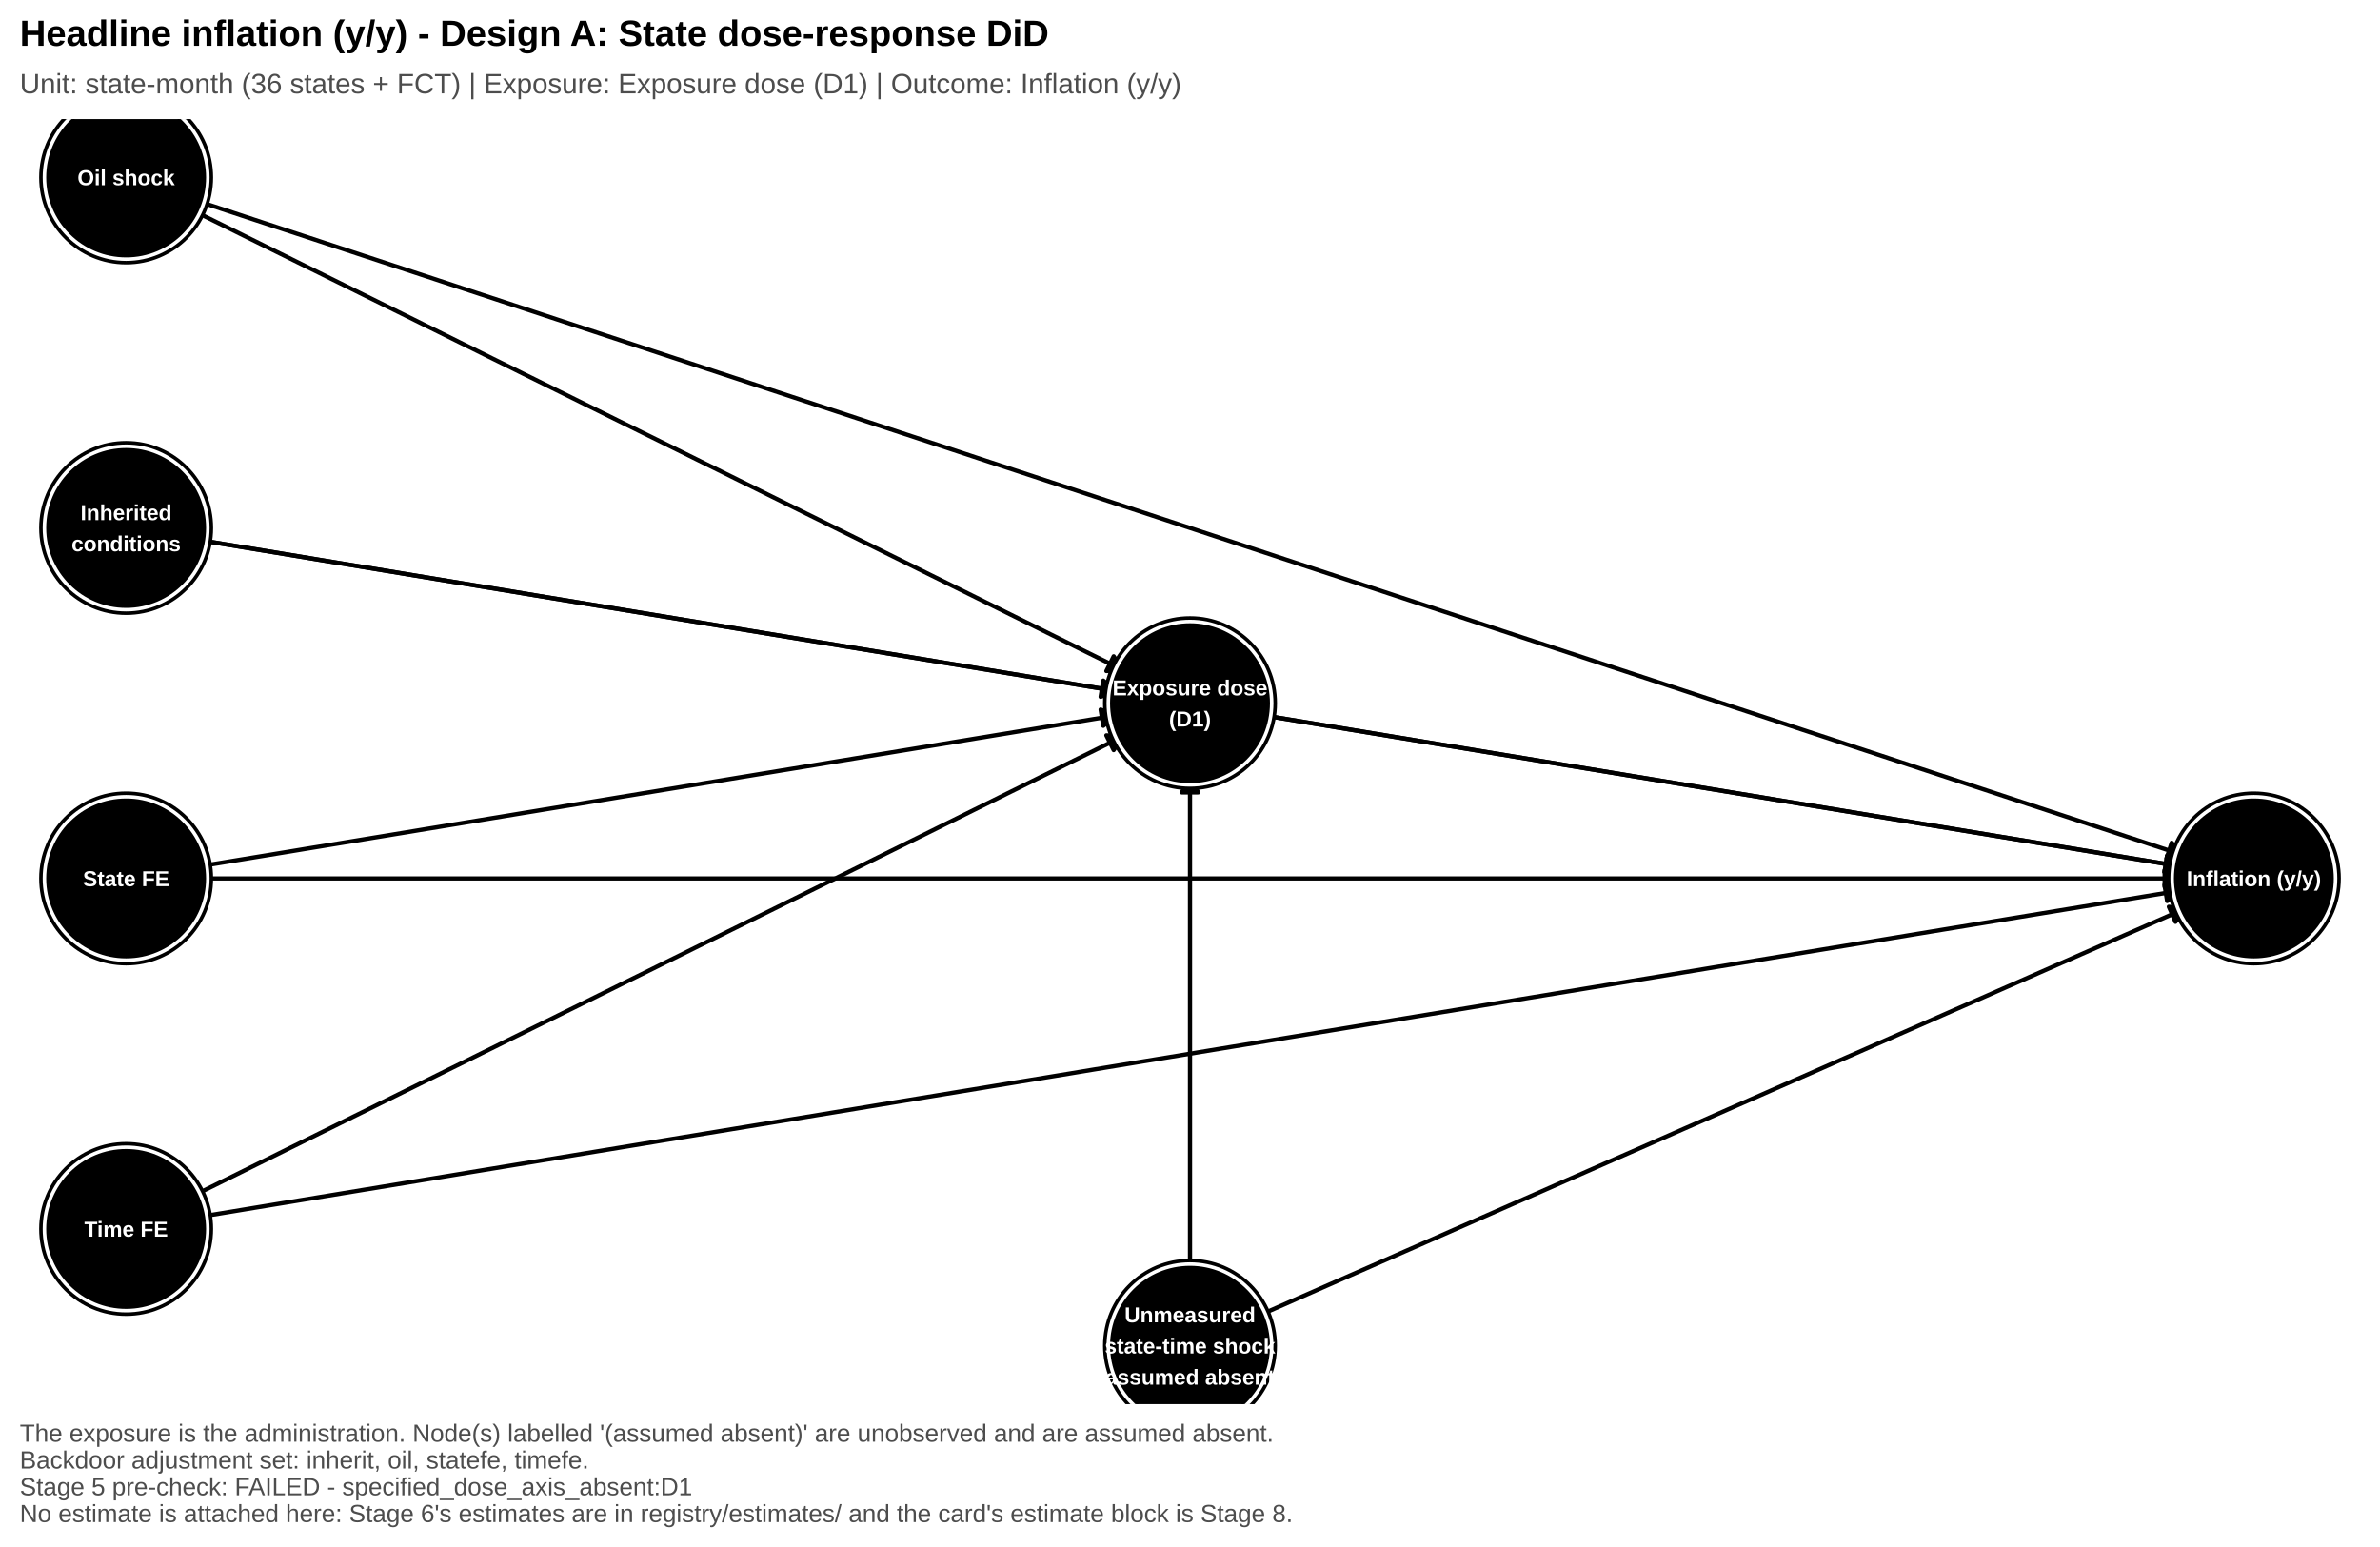
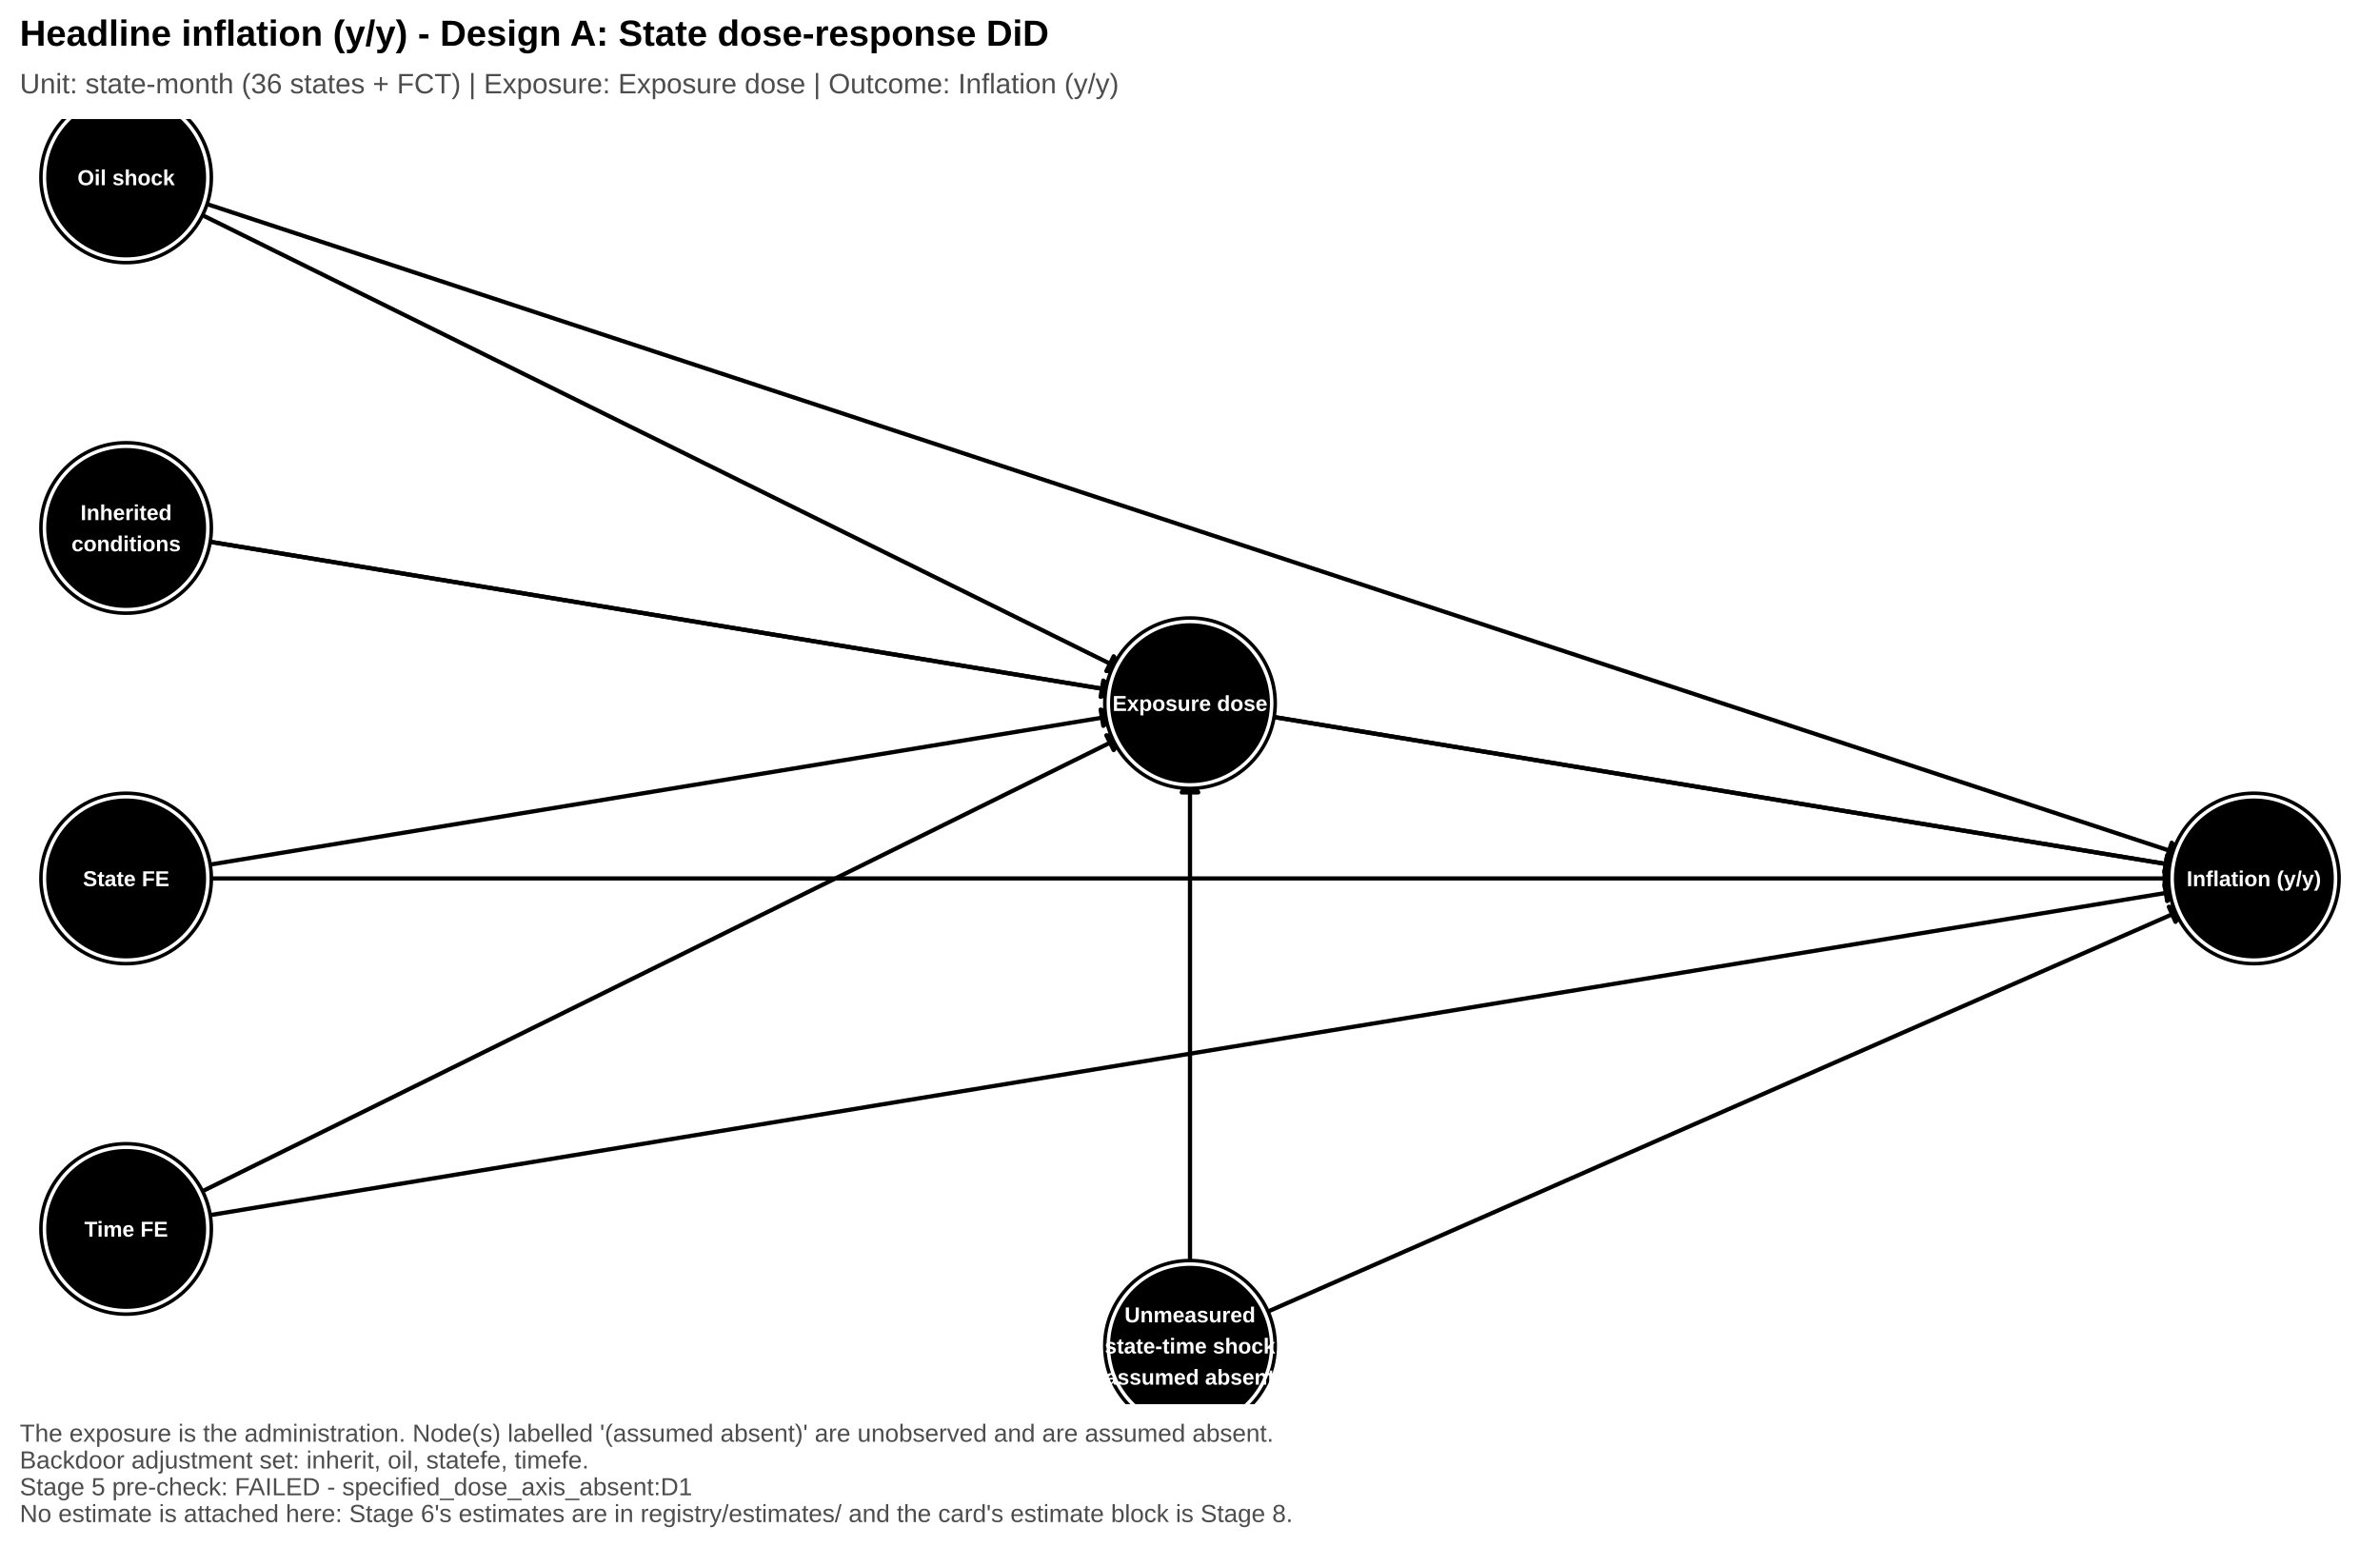
<svg xmlns="http://www.w3.org/2000/svg" width="720.00pt" height="468.00pt" viewBox="0 0 720.00 468.00">
  <g class="svglite">
    <defs>
      <style type="text/css">
    .svglite line, .svglite polyline, .svglite polygon, .svglite path, .svglite rect, .svglite circle {
      fill: none;
      stroke: #000000;
      stroke-linecap: round;
      stroke-linejoin: round;
      stroke-miterlimit: 10.00;
    }
    .svglite text {
      white-space: pre;
    }
    .svglite g.glyphgroup path {
      fill: inherit;
      stroke: none;
    }
  </style>
    </defs>
    <rect width="100%" height="100%" style="stroke: none; fill: #FFFFFF;" />
    <defs>
      <clipPath id="cpMC4wMHw3MjAuMDB8MC4wMHw0NjguMDA=">
        <rect x="0.00" y="0.00" width="720.00" height="468.00" />
      </clipPath>
    </defs>
    <g clip-path="url(#cpMC4wMHw3MjAuMDB8MC4wMHw0NjguMDA=)">
      <rect x="0.00" y="-0" width="720.00" height="468.00" style="stroke-width: 1.16; stroke: none; fill: #FFFFFF;" />
    </g>
    <defs>
      <clipPath id="cpNS45OHw3MTQuMDJ8MzYuMDF8NDI0Ljgw">
        <rect x="5.98" y="36.01" width="708.04" height="388.78" />
      </clipPath>
    </defs>
    <g clip-path="url(#cpNS45OHw3MTQuMDJ8MzYuMDF8NDI0Ljgw)">
      <polyline points="382.38,216.42 382.76,216.48 386.01,217.02 389.26,217.55 392.51,218.09 395.76,218.62 399.01,219.16 402.26,219.69 405.51,220.23 408.76,220.77 412.01,221.30 415.27,221.84 418.52,222.37 421.77,222.91 425.02,223.44 428.27,223.98 431.52,224.51 434.77,225.05 438.02,225.58 441.27,226.12 444.52,226.66 447.77,227.19 451.03,227.73 454.28,228.26 457.53,228.80 460.78,229.33 464.03,229.87 467.28,230.40 470.53,230.94 473.78,231.48 477.03,232.01 480.28,232.55 483.53,233.08 486.78,233.62 490.04,234.15 493.29,234.69 496.54,235.22 499.79,235.76 503.04,236.30 506.29,236.83 509.54,237.37 512.79,237.90 516.04,238.44 519.29,238.97 522.54,239.51 525.80,240.04 529.05,240.58 532.30,241.11 535.55,241.65 538.80,242.19 542.05,242.72 545.30,243.26 548.55,243.79 551.80,244.33 555.05,244.86 558.30,245.40 561.56,245.93 564.81,246.47 568.06,247.01 571.31,247.54 574.56,248.08 577.81,248.61 581.06,249.15 584.31,249.68 587.56,250.22 590.81,250.75 594.06,251.29 597.32,251.83 600.57,252.36 603.82,252.90 607.07,253.43 610.32,253.97 613.57,254.50 616.82,255.04 620.07,255.57 623.32,256.11 626.57,256.64 629.82,257.18 633.08,257.72 636.33,258.25 639.58,258.79 642.83,259.32 646.08,259.86 649.33,260.39 652.58,260.93 655.83,261.46 659.08,262.00 659.46,262.06 " style="stroke-width: 1.28; stroke-linecap: butt;" />
      <polygon points="654.80,263.82 659.46,262.06 655.61,258.90 " style="stroke-width: 1.28; stroke-linecap: butt; fill: #000000;" />
      <polyline points="60.54,163.40 64.17,164.00 70.67,165.07 77.17,166.14 83.67,167.21 90.18,168.28 96.68,169.36 103.18,170.43 109.68,171.50 116.18,172.57 122.68,173.64 129.19,174.71 135.69,175.78 142.19,176.85 148.69,177.92 155.19,178.99 161.70,180.07 168.20,181.14 174.70,182.21 181.20,183.28 187.70,184.35 194.20,185.42 200.71,186.49 207.21,187.56 213.71,188.63 220.21,189.71 226.71,190.78 233.22,191.85 239.72,192.92 246.22,193.99 252.72,195.06 259.22,196.13 265.72,197.20 272.23,198.27 278.73,199.34 285.23,200.42 291.73,201.49 298.23,202.56 304.73,203.63 311.24,204.70 317.74,205.77 324.24,206.84 330.74,207.91 337.24,208.98 343.75,210.05 350.25,211.13 356.75,212.20 363.25,213.27 369.75,214.34 376.25,215.41 382.76,216.48 389.26,217.55 395.76,218.62 402.26,219.69 408.76,220.77 415.27,221.84 421.77,222.91 428.27,223.98 434.77,225.05 441.27,226.12 447.77,227.19 454.28,228.26 460.78,229.33 467.28,230.40 473.78,231.48 480.28,232.55 486.78,233.62 493.29,234.69 499.79,235.76 506.29,236.83 512.79,237.90 519.29,238.97 525.80,240.04 532.30,241.11 538.80,242.19 545.30,243.26 551.80,244.33 558.30,245.40 564.81,246.47 571.31,247.54 577.81,248.61 584.31,249.68 590.81,250.75 597.32,251.83 603.82,252.90 610.32,253.97 616.82,255.04 623.32,256.11 629.82,257.18 636.33,258.25 642.83,259.32 649.33,260.39 655.83,261.46 659.46,262.06 " style="stroke-width: 1.28; stroke-linecap: butt;" />
      <polygon points="654.80,263.82 659.46,262.06 655.61,258.90 " style="stroke-width: 1.28; stroke-linecap: butt; fill: #000000;" />
      <polyline points="60.54,163.40 60.92,163.46 64.17,164.00 67.42,164.54 70.67,165.07 73.92,165.61 77.17,166.14 80.42,166.68 83.67,167.21 86.92,167.75 90.18,168.28 93.43,168.82 96.68,169.36 99.93,169.89 103.18,170.43 106.43,170.96 109.68,171.50 112.93,172.03 116.18,172.57 119.43,173.10 122.68,173.64 125.94,174.18 129.19,174.71 132.44,175.25 135.69,175.78 138.94,176.32 142.19,176.85 145.44,177.39 148.69,177.92 151.94,178.46 155.19,178.99 158.44,179.53 161.70,180.07 164.95,180.60 168.20,181.14 171.45,181.67 174.70,182.21 177.95,182.74 181.20,183.28 184.45,183.81 187.70,184.35 190.95,184.89 194.20,185.42 197.46,185.96 200.71,186.49 203.96,187.03 207.21,187.56 210.46,188.10 213.71,188.63 216.96,189.17 220.21,189.71 223.46,190.24 226.71,190.78 229.96,191.31 233.22,191.85 236.47,192.38 239.72,192.92 242.97,193.45 246.22,193.99 249.47,194.52 252.72,195.06 255.97,195.60 259.22,196.13 262.47,196.67 265.72,197.20 268.97,197.74 272.23,198.27 275.48,198.81 278.73,199.34 281.98,199.88 285.23,200.42 288.48,200.95 291.73,201.49 294.98,202.02 298.23,202.56 301.48,203.09 304.73,203.63 307.99,204.16 311.24,204.70 314.49,205.24 317.74,205.77 320.99,206.31 324.24,206.84 327.49,207.38 330.74,207.91 333.99,208.45 337.24,208.98 337.62,209.05 " style="stroke-width: 1.28; stroke-linecap: butt;" />
      <polygon points="332.96,210.80 337.62,209.05 333.77,205.89 " style="stroke-width: 1.28; stroke-linecap: butt; fill: #000000;" />
      <polyline points="59.70,60.78 64.17,62.25 70.67,64.39 77.17,66.54 83.67,68.68 90.18,70.82 96.68,72.96 103.18,75.10 109.68,77.25 116.18,79.39 122.68,81.53 129.19,83.67 135.69,85.81 142.19,87.96 148.69,90.10 155.19,92.24 161.70,94.38 168.20,96.53 174.70,98.67 181.20,100.81 187.70,102.95 194.20,105.09 200.71,107.24 207.21,109.38 213.71,111.52 220.21,113.66 226.71,115.80 233.22,117.95 239.72,120.09 246.22,122.23 252.72,124.37 259.22,126.51 265.72,128.66 272.23,130.80 278.73,132.94 285.23,135.08 291.73,137.22 298.23,139.37 304.73,141.51 311.24,143.65 317.74,145.79 324.24,147.93 330.74,150.08 337.24,152.22 343.75,154.36 350.25,156.50 356.75,158.65 363.25,160.79 369.75,162.93 376.25,165.07 382.76,167.21 389.26,169.36 395.76,171.50 402.26,173.64 408.76,175.78 415.27,177.92 421.77,180.07 428.27,182.21 434.77,184.35 441.27,186.49 447.77,188.63 454.28,190.78 460.78,192.92 467.28,195.06 473.78,197.20 480.28,199.34 486.78,201.49 493.29,203.63 499.79,205.77 506.29,207.91 512.79,210.05 519.29,212.20 525.80,214.34 532.30,216.48 538.80,218.62 545.30,220.77 551.80,222.91 558.30,225.05 564.81,227.19 571.31,229.33 577.81,231.48 584.31,233.62 590.81,235.76 597.32,237.90 603.82,240.04 610.32,242.19 616.82,244.33 623.32,246.47 629.82,248.61 636.33,250.75 642.83,252.90 649.33,255.04 655.83,257.18 660.30,258.65 " style="stroke-width: 1.28; stroke-linecap: butt;" />
      <polygon points="655.42,259.67 660.30,258.65 656.98,254.94 " style="stroke-width: 1.28; stroke-linecap: butt; fill: #000000;" />
      <polyline points="58.49,63.73 60.92,64.93 64.17,66.54 67.42,68.14 70.67,69.75 73.92,71.36 77.17,72.96 80.42,74.57 83.67,76.18 86.92,77.78 90.18,79.39 93.43,81.00 96.68,82.60 99.93,84.21 103.18,85.81 106.43,87.42 109.68,89.03 112.93,90.63 116.18,92.24 119.43,93.85 122.68,95.45 125.94,97.06 129.19,98.67 132.44,100.27 135.69,101.88 138.94,103.49 142.19,105.09 145.44,106.70 148.69,108.31 151.94,109.91 155.19,111.52 158.44,113.13 161.70,114.73 164.95,116.34 168.20,117.95 171.45,119.55 174.70,121.16 177.95,122.77 181.20,124.37 184.45,125.98 187.70,127.59 190.95,129.19 194.20,130.80 197.46,132.40 200.71,134.01 203.96,135.62 207.21,137.22 210.46,138.83 213.71,140.44 216.96,142.04 220.21,143.65 223.46,145.26 226.71,146.86 229.96,148.47 233.22,150.08 236.47,151.68 239.72,153.29 242.97,154.90 246.22,156.50 249.47,158.11 252.72,159.72 255.97,161.32 259.22,162.93 262.47,164.54 265.72,166.14 268.97,167.75 272.23,169.36 275.48,170.96 278.73,172.57 281.98,174.18 285.23,175.78 288.48,177.39 291.73,178.99 294.98,180.60 298.23,182.21 301.48,183.81 304.73,185.42 307.99,187.03 311.24,188.63 314.49,190.24 317.74,191.85 320.99,193.45 324.24,195.06 327.49,196.67 330.74,198.27 333.99,199.88 337.24,201.49 339.67,202.69 " style="stroke-width: 1.28; stroke-linecap: butt;" />
      <polygon points="334.70,203.01 339.67,202.69 336.91,198.54 " style="stroke-width: 1.28; stroke-linecap: butt; fill: #000000;" />
      <polyline points="60.84,265.75 64.17,265.75 70.67,265.75 77.17,265.75 83.67,265.75 90.18,265.75 96.68,265.75 103.18,265.75 109.68,265.75 116.18,265.75 122.68,265.75 129.19,265.75 135.69,265.75 142.19,265.75 148.69,265.75 155.19,265.75 161.70,265.75 168.20,265.75 174.70,265.75 181.20,265.75 187.70,265.75 194.20,265.75 200.71,265.75 207.21,265.75 213.71,265.75 220.21,265.75 226.71,265.75 233.22,265.75 239.72,265.75 246.22,265.75 252.72,265.75 259.22,265.75 265.72,265.75 272.23,265.75 278.73,265.75 285.23,265.75 291.73,265.75 298.23,265.75 304.73,265.75 311.24,265.75 317.74,265.75 324.24,265.75 330.74,265.75 337.24,265.75 343.75,265.75 350.25,265.75 356.75,265.75 363.25,265.75 369.75,265.75 376.25,265.75 382.76,265.75 389.26,265.75 395.76,265.75 402.26,265.75 408.76,265.75 415.27,265.75 421.77,265.75 428.27,265.75 434.77,265.75 441.27,265.75 447.77,265.75 454.28,265.75 460.78,265.75 467.28,265.75 473.78,265.75 480.28,265.75 486.78,265.75 493.29,265.75 499.79,265.75 506.29,265.75 512.79,265.75 519.29,265.75 525.80,265.75 532.30,265.75 538.80,265.75 545.30,265.75 551.80,265.75 558.30,265.75 564.81,265.75 571.31,265.75 577.81,265.75 584.31,265.75 590.81,265.75 597.32,265.75 603.82,265.75 610.32,265.75 616.82,265.75 623.32,265.75 629.82,265.75 636.33,265.75 642.83,265.75 649.33,265.75 655.83,265.75 659.16,265.75 " style="stroke-width: 1.28; stroke-linecap: butt;" />
      <polygon points="654.85,268.24 659.16,265.75 654.85,263.26 " style="stroke-width: 1.28; stroke-linecap: butt; fill: #000000;" />
      <polyline points="60.54,262.06 60.92,262.00 64.17,261.46 67.42,260.93 70.67,260.39 73.92,259.86 77.17,259.32 80.42,258.79 83.67,258.25 86.92,257.72 90.18,257.18 93.43,256.64 96.68,256.11 99.93,255.57 103.18,255.04 106.43,254.50 109.68,253.97 112.93,253.43 116.18,252.90 119.43,252.36 122.68,251.83 125.94,251.29 129.19,250.75 132.44,250.22 135.69,249.68 138.94,249.15 142.19,248.61 145.44,248.08 148.69,247.54 151.94,247.01 155.19,246.47 158.44,245.93 161.70,245.40 164.95,244.86 168.20,244.33 171.45,243.79 174.70,243.26 177.95,242.72 181.20,242.19 184.45,241.65 187.70,241.11 190.95,240.58 194.20,240.04 197.46,239.51 200.71,238.97 203.96,238.44 207.21,237.90 210.46,237.37 213.71,236.83 216.96,236.30 220.21,235.76 223.46,235.22 226.71,234.69 229.96,234.15 233.22,233.62 236.47,233.08 239.72,232.55 242.97,232.01 246.22,231.48 249.47,230.94 252.72,230.40 255.97,229.87 259.22,229.33 262.47,228.80 265.72,228.26 268.97,227.73 272.23,227.19 275.48,226.66 278.73,226.12 281.98,225.58 285.23,225.05 288.48,224.51 291.73,223.98 294.98,223.44 298.23,222.91 301.48,222.37 304.73,221.84 307.99,221.30 311.24,220.77 314.49,220.23 317.74,219.69 320.99,219.16 324.24,218.62 327.49,218.09 330.74,217.55 333.99,217.02 337.24,216.48 337.62,216.42 " style="stroke-width: 1.28; stroke-linecap: butt;" />
      <polygon points="333.77,219.58 337.62,216.42 332.96,214.66 " style="stroke-width: 1.28; stroke-linecap: butt; fill: #000000;" />
      <polyline points="60.54,368.09 64.17,367.50 70.67,366.43 77.17,365.35 83.67,364.28 90.18,363.21 96.68,362.14 103.18,361.07 109.68,360.00 116.18,358.93 122.68,357.86 129.19,356.79 135.69,355.72 142.19,354.64 148.69,353.57 155.19,352.50 161.70,351.43 168.20,350.36 174.70,349.29 181.20,348.22 187.70,347.15 194.20,346.08 200.71,345.00 207.21,343.93 213.71,342.86 220.21,341.79 226.71,340.72 233.22,339.65 239.72,338.58 246.22,337.51 252.72,336.44 259.22,335.37 265.72,334.29 272.23,333.22 278.73,332.15 285.23,331.08 291.73,330.01 298.23,328.94 304.73,327.87 311.24,326.80 317.74,325.73 324.24,324.66 330.74,323.58 337.24,322.51 343.75,321.44 350.25,320.37 356.75,319.30 363.25,318.23 369.75,317.16 376.25,316.09 382.76,315.02 389.26,313.94 395.76,312.87 402.26,311.80 408.76,310.73 415.27,309.66 421.77,308.59 428.27,307.52 434.77,306.45 441.27,305.38 447.77,304.31 454.28,303.23 460.78,302.16 467.28,301.09 473.78,300.02 480.28,298.95 486.78,297.88 493.29,296.81 499.79,295.74 506.29,294.67 512.79,293.60 519.29,292.52 525.80,291.45 532.30,290.38 538.80,289.31 545.30,288.24 551.80,287.17 558.30,286.10 564.81,285.03 571.31,283.96 577.81,282.88 584.31,281.81 590.81,280.74 597.32,279.67 603.82,278.60 610.32,277.53 616.82,276.46 623.32,275.39 629.82,274.32 636.33,273.25 642.83,272.17 649.33,271.10 655.83,270.03 659.46,269.43 " style="stroke-width: 1.28; stroke-linecap: butt;" />
      <polygon points="655.61,272.59 659.46,269.43 654.80,267.68 " style="stroke-width: 1.28; stroke-linecap: butt; fill: #000000;" />
      <polyline points="58.49,361.73 60.92,360.53 64.17,358.93 67.42,357.32 70.67,355.72 73.92,354.11 77.17,352.50 80.42,350.90 83.67,349.29 86.92,347.68 90.18,346.08 93.43,344.47 96.68,342.86 99.93,341.26 103.18,339.65 106.43,338.04 109.68,336.44 112.93,334.83 116.18,333.22 119.43,331.62 122.68,330.01 125.94,328.40 129.19,326.80 132.44,325.19 135.69,323.58 138.94,321.98 142.19,320.37 145.44,318.76 148.69,317.16 151.94,315.55 155.19,313.94 158.44,312.34 161.70,310.73 164.95,309.13 168.20,307.52 171.45,305.91 174.70,304.31 177.95,302.70 181.20,301.09 184.45,299.49 187.70,297.88 190.95,296.27 194.20,294.67 197.46,293.06 200.71,291.45 203.96,289.85 207.21,288.24 210.46,286.63 213.71,285.03 216.96,283.42 220.21,281.81 223.46,280.21 226.71,278.60 229.96,276.99 233.22,275.39 236.47,273.78 239.72,272.17 242.97,270.57 246.22,268.96 249.47,267.36 252.72,265.75 255.97,264.14 259.22,262.54 262.47,260.93 265.72,259.32 268.97,257.72 272.23,256.11 275.48,254.50 278.73,252.90 281.98,251.29 285.23,249.68 288.48,248.08 291.73,246.47 294.98,244.86 298.23,243.26 301.48,241.65 304.73,240.04 307.99,238.44 311.24,236.83 314.49,235.22 317.74,233.62 320.99,232.01 324.24,230.40 327.49,228.80 330.74,227.19 333.99,225.58 337.24,223.98 339.67,222.78 " style="stroke-width: 1.28; stroke-linecap: butt;" />
      <polygon points="336.91,226.92 339.67,222.78 334.70,222.46 " style="stroke-width: 1.28; stroke-linecap: butt; fill: #000000;" />
      <polyline points="380.76,398.00 382.76,397.13 386.01,395.70 389.26,394.27 392.51,392.84 395.76,391.42 399.01,389.99 402.26,388.56 405.51,387.13 408.76,385.70 412.01,384.28 415.27,382.85 418.52,381.42 421.77,379.99 425.02,378.56 428.27,377.14 431.52,375.71 434.77,374.28 438.02,372.85 441.27,371.42 444.52,370.00 447.77,368.57 451.03,367.14 454.28,365.71 457.53,364.28 460.78,362.86 464.03,361.43 467.28,360.00 470.53,358.57 473.78,357.14 477.03,355.72 480.28,354.29 483.53,352.86 486.78,351.43 490.04,350.00 493.29,348.58 496.54,347.15 499.79,345.72 503.04,344.29 506.29,342.86 509.54,341.43 512.79,340.01 516.04,338.58 519.29,337.15 522.54,335.72 525.80,334.29 529.05,332.87 532.30,331.44 535.55,330.01 538.80,328.58 542.05,327.15 545.30,325.73 548.55,324.30 551.80,322.87 555.05,321.44 558.30,320.01 561.56,318.59 564.81,317.16 568.06,315.73 571.31,314.30 574.56,312.87 577.81,311.45 581.06,310.02 584.31,308.59 587.56,307.16 590.81,305.73 594.06,304.31 597.32,302.88 600.57,301.45 603.82,300.02 607.07,298.59 610.32,297.17 613.57,295.74 616.82,294.31 620.07,292.88 623.32,291.45 626.57,290.03 629.82,288.60 633.08,287.17 636.33,285.74 639.58,284.31 642.83,282.88 646.08,281.46 649.33,280.03 652.58,278.60 655.83,277.17 659.08,275.74 661.08,274.87 " style="stroke-width: 1.28; stroke-linecap: butt;" />
      <polygon points="658.13,278.88 661.08,274.87 656.12,274.32 " style="stroke-width: 1.28; stroke-linecap: butt; fill: #000000;" />
      <polyline points="360.00,384.45 360.00,383.56 360.00,381.60 360.00,379.63 360.00,377.67 360.00,375.71 360.00,373.74 360.00,371.78 360.00,369.82 360.00,367.85 360.00,365.89 360.00,363.93 360.00,361.96 360.00,360.00 360.00,358.04 360.00,356.07 360.00,354.11 360.00,352.15 360.00,350.18 360.00,348.22 360.00,346.25 360.00,344.29 360.00,342.33 360.00,340.36 360.00,338.40 360.00,336.44 360.00,334.47 360.00,332.51 360.00,330.55 360.00,328.58 360.00,326.62 360.00,324.66 360.00,322.69 360.00,320.73 360.00,318.76 360.00,316.80 360.00,314.84 360.00,312.87 360.00,310.91 360.00,308.95 360.00,306.98 360.00,305.02 360.00,303.06 360.00,301.09 360.00,299.13 360.00,297.17 360.00,295.20 360.00,293.24 360.00,291.27 360.00,289.31 360.00,287.35 360.00,285.38 360.00,283.42 360.00,281.46 360.00,279.49 360.00,277.53 360.00,275.57 360.00,273.60 360.00,271.64 360.00,269.68 360.00,267.71 360.00,265.75 360.00,263.78 360.00,261.82 360.00,259.86 360.00,257.89 360.00,255.93 360.00,253.97 360.00,252.00 360.00,250.04 360.00,248.08 360.00,246.11 360.00,244.15 360.00,242.19 360.00,240.22 360.00,238.26 360.00,236.30 360.00,235.41 " style="stroke-width: 1.28; stroke-linecap: butt;" />
      <polygon points="362.49,239.72 360.00,235.41 357.51,239.72 " style="stroke-width: 1.28; stroke-linecap: butt; fill: #000000;" />
      <circle cx="681.84" cy="265.75" r="25.96" style="stroke-width: 0.71; fill: #000000;" />
      <circle cx="360.00" cy="212.73" r="25.96" style="stroke-width: 0.71; fill: #000000;" />
      <circle cx="38.16" cy="159.72" r="25.96" style="stroke-width: 0.71; fill: #000000;" />
      <circle cx="38.16" cy="53.68" r="25.96" style="stroke-width: 0.71; fill: #000000;" />
      <circle cx="38.16" cy="265.75" r="25.96" style="stroke-width: 0.71; fill: #000000;" />
      <circle cx="38.16" cy="371.78" r="25.96" style="stroke-width: 0.71; fill: #000000;" />
      <circle cx="360.00" cy="407.12" r="25.96" style="stroke-width: 0.71; fill: #000000;" />
      <circle cx="681.84" cy="265.75" r="24.89" style="stroke-width: 0.71; stroke: #FFFFFF; fill: #FFFFFF;" />
      <circle cx="360.00" cy="212.73" r="24.89" style="stroke-width: 0.71; stroke: #FFFFFF; fill: #FFFFFF;" />
      <circle cx="38.16" cy="159.72" r="24.89" style="stroke-width: 0.71; stroke: #FFFFFF; fill: #FFFFFF;" />
      <circle cx="38.16" cy="53.68" r="24.89" style="stroke-width: 0.71; stroke: #FFFFFF; fill: #FFFFFF;" />
      <circle cx="38.16" cy="265.75" r="24.89" style="stroke-width: 0.71; stroke: #FFFFFF; fill: #FFFFFF;" />
      <circle cx="38.16" cy="371.78" r="24.89" style="stroke-width: 0.71; stroke: #FFFFFF; fill: #FFFFFF;" />
      <circle cx="360.00" cy="407.12" r="24.89" style="stroke-width: 0.71; stroke: #FFFFFF; fill: #FFFFFF;" />
      <circle cx="681.84" cy="265.75" r="23.83" style="stroke-width: 0.71; fill: #000000;" />
      <circle cx="360.00" cy="212.73" r="23.83" style="stroke-width: 0.71; fill: #000000;" />
      <circle cx="38.16" cy="159.72" r="23.83" style="stroke-width: 0.71; fill: #000000;" />
      <circle cx="38.16" cy="53.68" r="23.83" style="stroke-width: 0.71; fill: #000000;" />
      <circle cx="38.16" cy="265.75" r="23.83" style="stroke-width: 0.71; fill: #000000;" />
      <circle cx="38.16" cy="371.78" r="23.83" style="stroke-width: 0.71; fill: #000000;" />
      <circle cx="360.00" cy="407.12" r="23.83" style="stroke-width: 0.71; fill: #000000;" />
      <text x="681.84" y="268.09" text-anchor="middle" style="font-size: 6.54px; font-weight: bold;fill: #FFFFFF; font-family: &quot;Arial&quot;;" textLength="40.58px" lengthAdjust="spacingAndGlyphs">Inflation (y/y)</text>
-       <text x="360.00" y="210.36" text-anchor="middle" style="font-size: 6.54px; font-weight: bold;fill: #FFFFFF; font-family: &quot;Arial&quot;;" textLength="46.77px" lengthAdjust="spacingAndGlyphs">Exposure dose</text>
-       <text x="360.00" y="219.78" text-anchor="middle" style="font-size: 6.54px; font-weight: bold;fill: #FFFFFF; font-family: &quot;Arial&quot;;" textLength="12.69px" lengthAdjust="spacingAndGlyphs">(D1)</text>
+       <text x="360.00" y="215.07" text-anchor="middle" style="font-size: 6.54px; font-weight: bold;fill: #FFFFFF; font-family: &quot;Arial&quot;;" textLength="46.77px" lengthAdjust="spacingAndGlyphs">Exposure dose</text>
      <text x="38.16" y="157.34" text-anchor="middle" style="font-size: 6.54px; font-weight: bold;fill: #FFFFFF; font-family: &quot;Arial&quot;;" textLength="27.55px" lengthAdjust="spacingAndGlyphs">Inherited</text>
      <text x="38.16" y="166.77" text-anchor="middle" style="font-size: 6.54px; font-weight: bold;fill: #FFFFFF; font-family: &quot;Arial&quot;;" textLength="32.97px" lengthAdjust="spacingAndGlyphs">conditions</text>
      <text x="38.16" y="56.02" text-anchor="middle" style="font-size: 6.54px; font-weight: bold;fill: #FFFFFF; font-family: &quot;Arial&quot;;" textLength="29.36px" lengthAdjust="spacingAndGlyphs">Oil shock</text>
      <text x="38.16" y="268.09" text-anchor="middle" style="font-size: 6.54px; font-weight: bold;fill: #FFFFFF; font-family: &quot;Arial&quot;;" textLength="26.11px" lengthAdjust="spacingAndGlyphs">State FE</text>
      <text x="38.16" y="374.12" text-anchor="middle" style="font-size: 6.54px; font-weight: bold;fill: #FFFFFF; font-family: &quot;Arial&quot;;" textLength="25.27px" lengthAdjust="spacingAndGlyphs">Time FE</text>
      <text x="360.00" y="400.04" text-anchor="middle" style="font-size: 6.54px; font-weight: bold;fill: #FFFFFF; font-family: &quot;Arial&quot;;" textLength="39.53px" lengthAdjust="spacingAndGlyphs">Unmeasured</text>
      <text x="360.00" y="409.46" text-anchor="middle" style="font-size: 6.54px; font-weight: bold;fill: #FFFFFF; font-family: &quot;Arial&quot;;" textLength="51.47px" lengthAdjust="spacingAndGlyphs">state-time shock</text>
      <text x="360.00" y="418.89" text-anchor="middle" style="font-size: 6.54px; font-weight: bold;fill: #FFFFFF; font-family: &quot;Arial&quot;;" textLength="55.45px" lengthAdjust="spacingAndGlyphs">(assumed absent)</text>
    </g>
    <g clip-path="url(#cpMC4wMHw3MjAuMDB8MC4wMHw0NjguMDA=)">
-       <text x="5.98" y="28.24" style="font-size: 8.50px;fill: #4D4D4D; font-family: &quot;Arial&quot;;" textLength="360.95px" lengthAdjust="spacingAndGlyphs">Unit: state-month (36 states + FCT)  |  Exposure: Exposure dose (D1)  |  Outcome: Inflation (y/y)</text>
+       <text x="5.98" y="28.24" style="font-size: 8.50px;fill: #4D4D4D; font-family: &quot;Arial&quot;;" textLength="342.06px" lengthAdjust="spacingAndGlyphs">Unit: state-month (36 states + FCT)  |  Exposure: Exposure dose  |  Outcome: Inflation (y/y)</text>
      <text x="5.98" y="13.85" style="font-size: 11.00px; font-weight: bold; font-family: &quot;Arial&quot;;" textLength="311.44px" lengthAdjust="spacingAndGlyphs">Headline inflation (y/y) - Design A: State dose-response DiD</text>
      <text x="5.98" y="436.15" style="font-size: 7.50px;fill: #4D4D4D; font-family: &quot;Arial&quot;;" textLength="379.33px" lengthAdjust="spacingAndGlyphs">The exposure is the administration. Node(s) labelled '(assumed absent)' are unobserved and are assumed absent.</text>
      <text x="5.98" y="444.25" style="font-size: 7.50px;fill: #4D4D4D; font-family: &quot;Arial&quot;;" textLength="172.11px" lengthAdjust="spacingAndGlyphs">Backdoor adjustment set: inherit, oil, statefe, timefe.</text>
      <text x="5.98" y="452.35" style="font-size: 7.50px;fill: #4D4D4D; font-family: &quot;Arial&quot;;" textLength="203.44px" lengthAdjust="spacingAndGlyphs">Stage 5 pre-check: FAILED - specified_dose_axis_absent:D1</text>
      <text x="5.98" y="460.45" style="font-size: 7.50px;fill: #4D4D4D; font-family: &quot;Arial&quot;;" textLength="385.05px" lengthAdjust="spacingAndGlyphs">No estimate is attached here: Stage 6's estimates are in registry/estimates/ and the card's estimate block is Stage 8.</text>
    </g>
  </g>
</svg>
